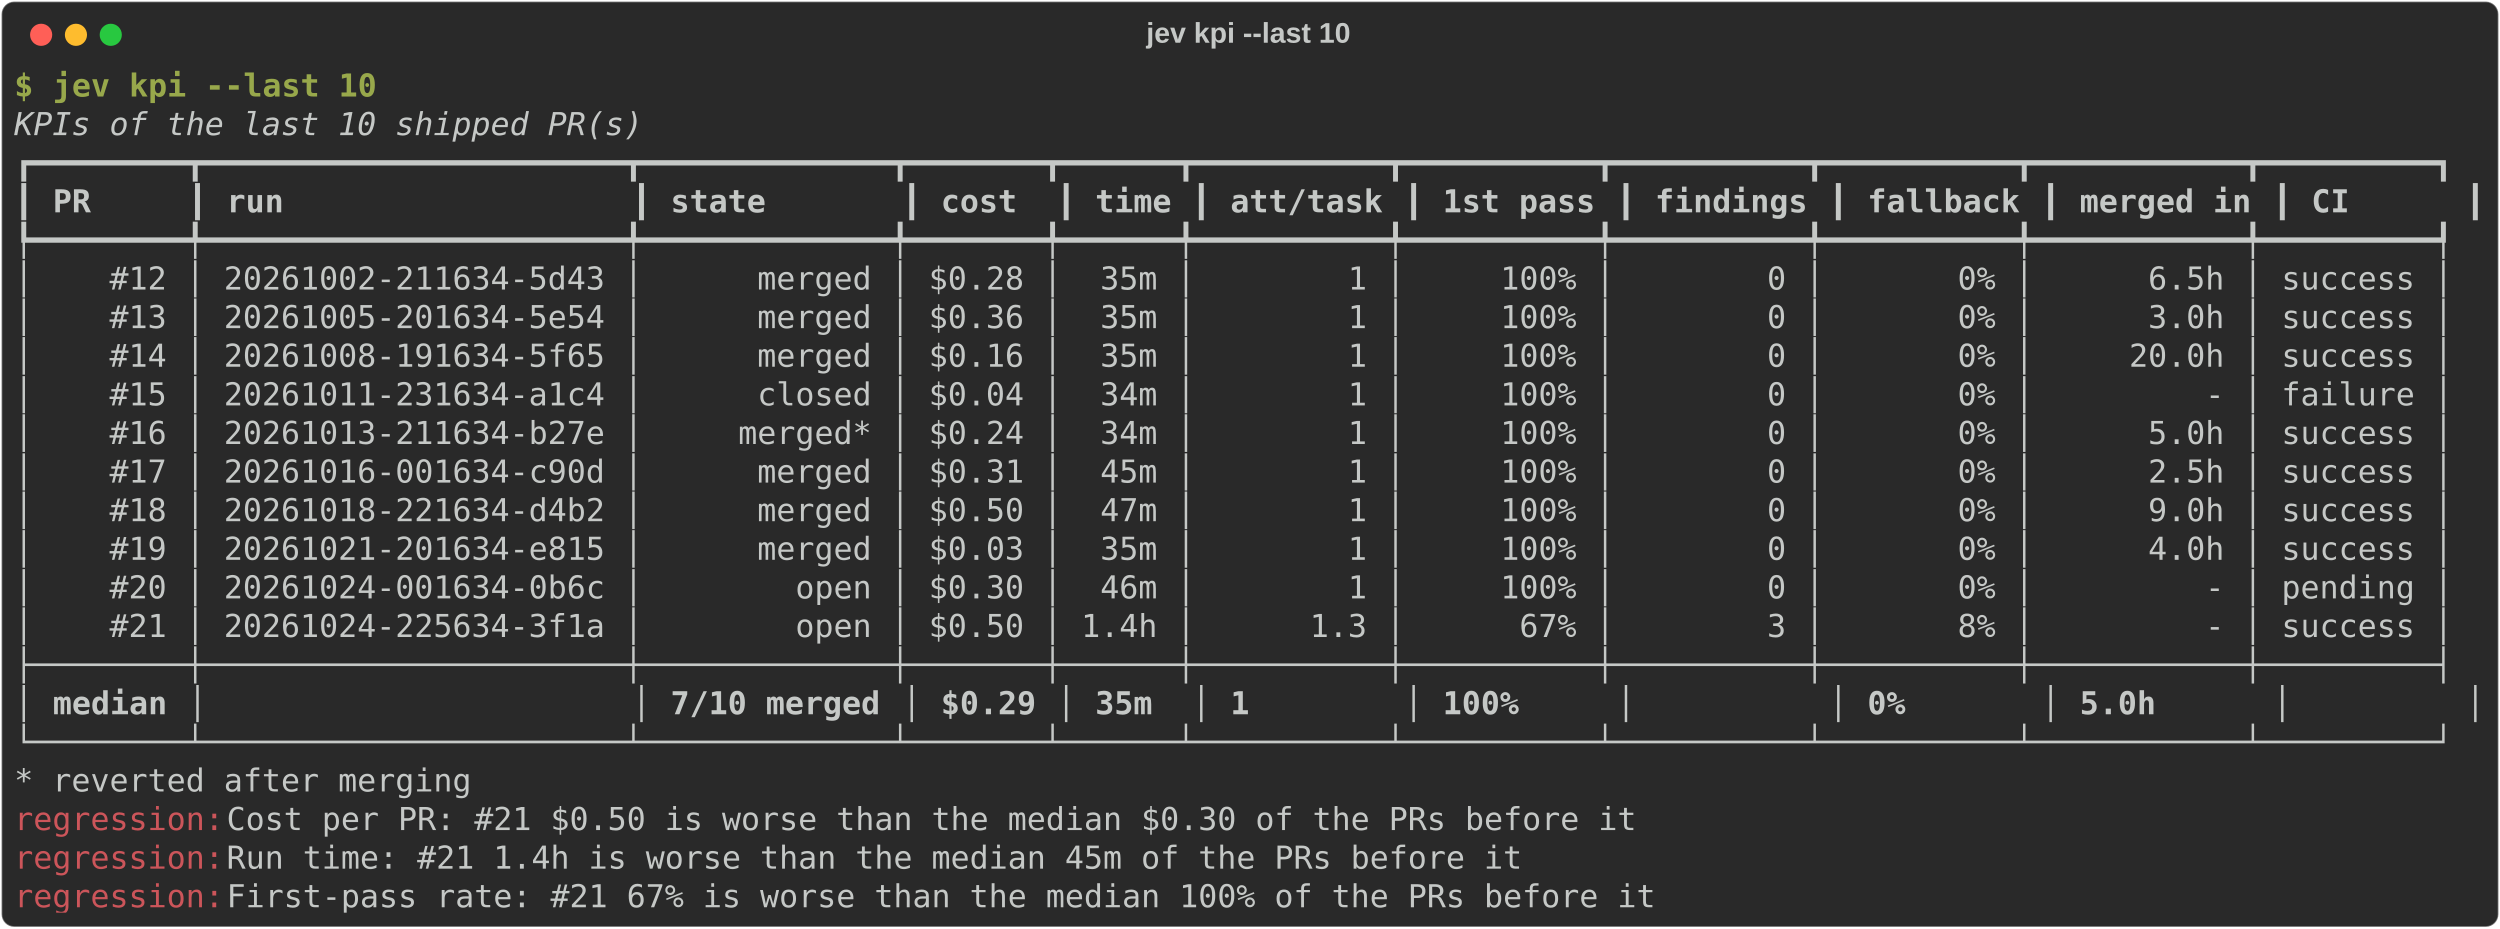
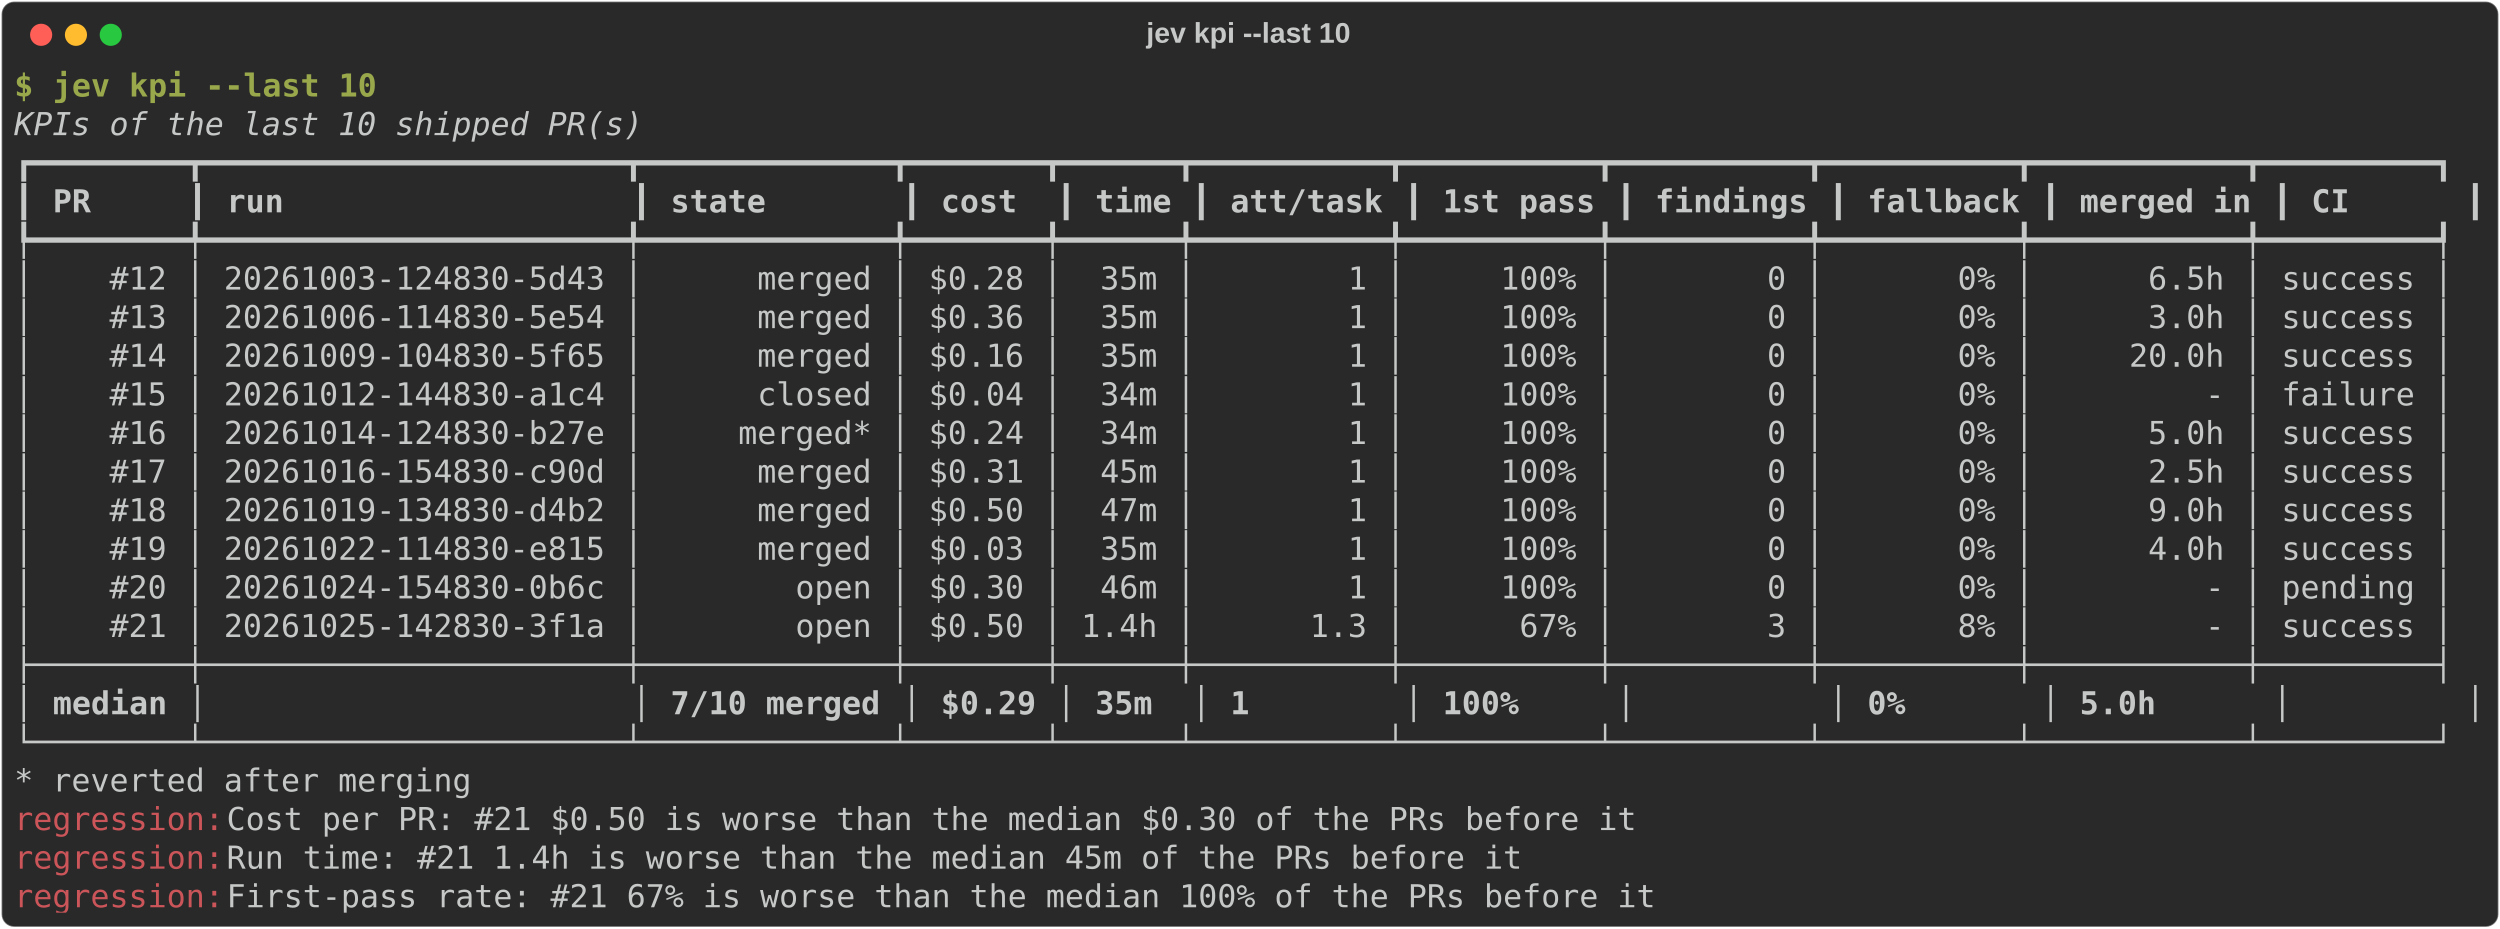
<svg xmlns="http://www.w3.org/2000/svg" class="rich-terminal" viewBox="0 0 1580 586.8">
  <style>

    @font-face {
        font-family: "Fira Code";
        src: local("FiraCode-Regular"),
                url("https://cdnjs.cloudflare.com/ajax/libs/firacode/6.2.0/woff2/FiraCode-Regular.woff2") format("woff2"),
                url("https://cdnjs.cloudflare.com/ajax/libs/firacode/6.2.0/woff/FiraCode-Regular.woff") format("woff");
        font-style: normal;
        font-weight: 400;
    }
    @font-face {
        font-family: "Fira Code";
        src: local("FiraCode-Bold"),
                url("https://cdnjs.cloudflare.com/ajax/libs/firacode/6.2.0/woff2/FiraCode-Bold.woff2") format("woff2"),
                url("https://cdnjs.cloudflare.com/ajax/libs/firacode/6.2.0/woff/FiraCode-Bold.woff") format("woff");
        font-style: bold;
        font-weight: 700;
    }

-     .terminal-3234812115-matrix {
+     .terminal-2445889763-matrix {
        font-family: Fira Code, monospace;
        font-size: 20px;
        line-height: 24.4px;
        font-variant-east-asian: full-width;
    }

-     .terminal-3234812115-title {
+     .terminal-2445889763-title {
        font-size: 18px;
        font-weight: bold;
        font-family: arial;
    }

-     .terminal-3234812115-r1 { fill: #98a84b;font-weight: bold }
- .terminal-3234812115-r2 { fill: #c5c8c6 }
- .terminal-3234812115-r3 { fill: #c5c8c6;font-style: italic; }
- .terminal-3234812115-r4 { fill: #c5c8c6;font-weight: bold }
- .terminal-3234812115-r5 { fill: #cc555a }
+     .terminal-2445889763-r1 { fill: #98a84b;font-weight: bold }
+ .terminal-2445889763-r2 { fill: #c5c8c6 }
+ .terminal-2445889763-r3 { fill: #c5c8c6;font-style: italic; }
+ .terminal-2445889763-r4 { fill: #c5c8c6;font-weight: bold }
+ .terminal-2445889763-r5 { fill: #cc555a }
    </style>
  <defs>
-     <clipPath id="terminal-3234812115-clip-terminal">
+     <clipPath id="terminal-2445889763-clip-terminal">
      <rect x="0" y="0" width="1560.6" height="535.8" />
    </clipPath>
-     <clipPath id="terminal-3234812115-line-0">
+     <clipPath id="terminal-2445889763-line-0">
      <rect x="0" y="1.5" width="1561.6" height="24.65" />
    </clipPath>
-     <clipPath id="terminal-3234812115-line-1">
+     <clipPath id="terminal-2445889763-line-1">
      <rect x="0" y="25.9" width="1561.6" height="24.65" />
    </clipPath>
-     <clipPath id="terminal-3234812115-line-2">
+     <clipPath id="terminal-2445889763-line-2">
      <rect x="0" y="50.3" width="1561.6" height="24.65" />
    </clipPath>
-     <clipPath id="terminal-3234812115-line-3">
+     <clipPath id="terminal-2445889763-line-3">
      <rect x="0" y="74.7" width="1561.6" height="24.65" />
    </clipPath>
-     <clipPath id="terminal-3234812115-line-4">
+     <clipPath id="terminal-2445889763-line-4">
      <rect x="0" y="99.1" width="1561.6" height="24.65" />
    </clipPath>
-     <clipPath id="terminal-3234812115-line-5">
+     <clipPath id="terminal-2445889763-line-5">
      <rect x="0" y="123.5" width="1561.6" height="24.65" />
    </clipPath>
-     <clipPath id="terminal-3234812115-line-6">
+     <clipPath id="terminal-2445889763-line-6">
      <rect x="0" y="147.9" width="1561.6" height="24.65" />
    </clipPath>
-     <clipPath id="terminal-3234812115-line-7">
+     <clipPath id="terminal-2445889763-line-7">
      <rect x="0" y="172.3" width="1561.6" height="24.65" />
    </clipPath>
-     <clipPath id="terminal-3234812115-line-8">
+     <clipPath id="terminal-2445889763-line-8">
      <rect x="0" y="196.7" width="1561.6" height="24.65" />
    </clipPath>
-     <clipPath id="terminal-3234812115-line-9">
+     <clipPath id="terminal-2445889763-line-9">
      <rect x="0" y="221.1" width="1561.6" height="24.65" />
    </clipPath>
-     <clipPath id="terminal-3234812115-line-10">
+     <clipPath id="terminal-2445889763-line-10">
      <rect x="0" y="245.5" width="1561.6" height="24.65" />
    </clipPath>
-     <clipPath id="terminal-3234812115-line-11">
+     <clipPath id="terminal-2445889763-line-11">
      <rect x="0" y="269.9" width="1561.6" height="24.65" />
    </clipPath>
-     <clipPath id="terminal-3234812115-line-12">
+     <clipPath id="terminal-2445889763-line-12">
      <rect x="0" y="294.3" width="1561.6" height="24.65" />
    </clipPath>
-     <clipPath id="terminal-3234812115-line-13">
+     <clipPath id="terminal-2445889763-line-13">
      <rect x="0" y="318.7" width="1561.6" height="24.65" />
    </clipPath>
-     <clipPath id="terminal-3234812115-line-14">
+     <clipPath id="terminal-2445889763-line-14">
      <rect x="0" y="343.1" width="1561.6" height="24.65" />
    </clipPath>
-     <clipPath id="terminal-3234812115-line-15">
+     <clipPath id="terminal-2445889763-line-15">
      <rect x="0" y="367.5" width="1561.6" height="24.65" />
    </clipPath>
-     <clipPath id="terminal-3234812115-line-16">
+     <clipPath id="terminal-2445889763-line-16">
      <rect x="0" y="391.9" width="1561.6" height="24.65" />
    </clipPath>
-     <clipPath id="terminal-3234812115-line-17">
+     <clipPath id="terminal-2445889763-line-17">
      <rect x="0" y="416.3" width="1561.6" height="24.65" />
    </clipPath>
-     <clipPath id="terminal-3234812115-line-18">
+     <clipPath id="terminal-2445889763-line-18">
      <rect x="0" y="440.7" width="1561.6" height="24.65" />
    </clipPath>
-     <clipPath id="terminal-3234812115-line-19">
+     <clipPath id="terminal-2445889763-line-19">
      <rect x="0" y="465.1" width="1561.6" height="24.65" />
    </clipPath>
-     <clipPath id="terminal-3234812115-line-20">
+     <clipPath id="terminal-2445889763-line-20">
      <rect x="0" y="489.5" width="1561.6" height="24.65" />
    </clipPath>
  </defs>
  <rect fill="#292929" stroke="rgba(255,255,255,0.35)" stroke-width="1" x="1" y="1" width="1578" height="584.8" rx="8" />
-   <text class="terminal-3234812115-title" fill="#c5c8c6" text-anchor="middle" x="789" y="27">jev kpi --last 10</text>
+   <text class="terminal-2445889763-title" fill="#c5c8c6" text-anchor="middle" x="789" y="27">jev kpi --last 10</text>
  <g transform="translate(26,22)">
    <circle cx="0" cy="0" r="7" fill="#ff5f57" />
    <circle cx="22" cy="0" r="7" fill="#febc2e" />
    <circle cx="44" cy="0" r="7" fill="#28c840" />
  </g>
-   <g transform="translate(9, 41)" clip-path="url(#terminal-3234812115-clip-terminal)">
-     <g class="terminal-3234812115-matrix">
-       <text class="terminal-3234812115-r1" x="0" y="20" textLength="24.4" clip-path="url(#terminal-3234812115-line-0)">$ </text>
-       <text class="terminal-3234812115-r1" x="24.4" y="20" textLength="207.4" clip-path="url(#terminal-3234812115-line-0)">jev kpi --last 10</text>
-       <text class="terminal-3234812115-r2" x="1561.6" y="20" textLength="12.2" clip-path="url(#terminal-3234812115-line-0)">
- </text>
-       <text class="terminal-3234812115-r3" x="0" y="44.4" textLength="1561.6" clip-path="url(#terminal-3234812115-line-1)">                                               KPIs of the last 10 shipped PR(s)                                                </text>
-       <text class="terminal-3234812115-r2" x="1561.6" y="44.4" textLength="12.2" clip-path="url(#terminal-3234812115-line-1)">
- </text>
-       <text class="terminal-3234812115-r2" x="0" y="68.8" textLength="1561.6" clip-path="url(#terminal-3234812115-line-2)">┏━━━━━━━━┳━━━━━━━━━━━━━━━━━━━━━━┳━━━━━━━━━━━━━┳━━━━━━━┳━━━━━━┳━━━━━━━━━━┳━━━━━━━━━━┳━━━━━━━━━━┳━━━━━━━━━━┳━━━━━━━━━━━┳━━━━━━━━━┓</text>
-       <text class="terminal-3234812115-r2" x="1561.6" y="68.8" textLength="12.2" clip-path="url(#terminal-3234812115-line-2)">
- </text>
-       <text class="terminal-3234812115-r2" x="0" y="93.2" textLength="12.2" clip-path="url(#terminal-3234812115-line-3)">┃</text>
-       <text class="terminal-3234812115-r4" x="24.4" y="93.2" textLength="73.2" clip-path="url(#terminal-3234812115-line-3)">    PR</text>
-       <text class="terminal-3234812115-r2" x="109.8" y="93.2" textLength="12.2" clip-path="url(#terminal-3234812115-line-3)">┃</text>
-       <text class="terminal-3234812115-r4" x="134.2" y="93.2" textLength="244" clip-path="url(#terminal-3234812115-line-3)">run                 </text>
-       <text class="terminal-3234812115-r2" x="390.4" y="93.2" textLength="12.2" clip-path="url(#terminal-3234812115-line-3)">┃</text>
-       <text class="terminal-3234812115-r4" x="414.8" y="93.2" textLength="134.2" clip-path="url(#terminal-3234812115-line-3)">      state</text>
-       <text class="terminal-3234812115-r2" x="561.2" y="93.2" textLength="12.2" clip-path="url(#terminal-3234812115-line-3)">┃</text>
-       <text class="terminal-3234812115-r4" x="585.6" y="93.2" textLength="61" clip-path="url(#terminal-3234812115-line-3)"> cost</text>
-       <text class="terminal-3234812115-r2" x="658.8" y="93.2" textLength="12.2" clip-path="url(#terminal-3234812115-line-3)">┃</text>
-       <text class="terminal-3234812115-r4" x="683.2" y="93.2" textLength="48.8" clip-path="url(#terminal-3234812115-line-3)">time</text>
-       <text class="terminal-3234812115-r2" x="744.2" y="93.2" textLength="12.2" clip-path="url(#terminal-3234812115-line-3)">┃</text>
-       <text class="terminal-3234812115-r4" x="768.6" y="93.2" textLength="97.6" clip-path="url(#terminal-3234812115-line-3)">att/task</text>
-       <text class="terminal-3234812115-r2" x="878.4" y="93.2" textLength="12.2" clip-path="url(#terminal-3234812115-line-3)">┃</text>
-       <text class="terminal-3234812115-r4" x="902.8" y="93.2" textLength="97.6" clip-path="url(#terminal-3234812115-line-3)">1st pass</text>
-       <text class="terminal-3234812115-r2" x="1012.6" y="93.2" textLength="12.2" clip-path="url(#terminal-3234812115-line-3)">┃</text>
-       <text class="terminal-3234812115-r4" x="1037" y="93.2" textLength="97.6" clip-path="url(#terminal-3234812115-line-3)">findings</text>
-       <text class="terminal-3234812115-r2" x="1146.8" y="93.2" textLength="12.2" clip-path="url(#terminal-3234812115-line-3)">┃</text>
-       <text class="terminal-3234812115-r4" x="1171.2" y="93.2" textLength="97.6" clip-path="url(#terminal-3234812115-line-3)">fallback</text>
-       <text class="terminal-3234812115-r2" x="1281" y="93.2" textLength="12.2" clip-path="url(#terminal-3234812115-line-3)">┃</text>
-       <text class="terminal-3234812115-r4" x="1305.4" y="93.2" textLength="109.8" clip-path="url(#terminal-3234812115-line-3)">merged in</text>
-       <text class="terminal-3234812115-r2" x="1427.4" y="93.2" textLength="12.2" clip-path="url(#terminal-3234812115-line-3)">┃</text>
-       <text class="terminal-3234812115-r4" x="1451.8" y="93.2" textLength="85.4" clip-path="url(#terminal-3234812115-line-3)">     CI</text>
-       <text class="terminal-3234812115-r2" x="1549.4" y="93.2" textLength="12.2" clip-path="url(#terminal-3234812115-line-3)">┃</text>
-       <text class="terminal-3234812115-r2" x="1561.6" y="93.2" textLength="12.2" clip-path="url(#terminal-3234812115-line-3)">
- </text>
-       <text class="terminal-3234812115-r2" x="0" y="117.6" textLength="1561.6" clip-path="url(#terminal-3234812115-line-4)">┡━━━━━━━━╇━━━━━━━━━━━━━━━━━━━━━━╇━━━━━━━━━━━━━╇━━━━━━━╇━━━━━━╇━━━━━━━━━━╇━━━━━━━━━━╇━━━━━━━━━━╇━━━━━━━━━━╇━━━━━━━━━━━╇━━━━━━━━━┩</text>
-       <text class="terminal-3234812115-r2" x="1561.6" y="117.6" textLength="12.2" clip-path="url(#terminal-3234812115-line-4)">
- </text>
-       <text class="terminal-3234812115-r2" x="0" y="142" textLength="1561.6" clip-path="url(#terminal-3234812115-line-5)">│    #12 │ 20261002-211634-5d43 │      merged │ $0.28 │  35m │        1 │     100% │        0 │       0% │      6.5h │ success │</text>
-       <text class="terminal-3234812115-r2" x="1561.6" y="142" textLength="12.2" clip-path="url(#terminal-3234812115-line-5)">
- </text>
-       <text class="terminal-3234812115-r2" x="0" y="166.4" textLength="1561.6" clip-path="url(#terminal-3234812115-line-6)">│    #13 │ 20261005-201634-5e54 │      merged │ $0.36 │  35m │        1 │     100% │        0 │       0% │      3.0h │ success │</text>
-       <text class="terminal-3234812115-r2" x="1561.6" y="166.4" textLength="12.2" clip-path="url(#terminal-3234812115-line-6)">
- </text>
-       <text class="terminal-3234812115-r2" x="0" y="190.8" textLength="1561.6" clip-path="url(#terminal-3234812115-line-7)">│    #14 │ 20261008-191634-5f65 │      merged │ $0.16 │  35m │        1 │     100% │        0 │       0% │     20.0h │ success │</text>
-       <text class="terminal-3234812115-r2" x="1561.6" y="190.8" textLength="12.2" clip-path="url(#terminal-3234812115-line-7)">
- </text>
-       <text class="terminal-3234812115-r2" x="0" y="215.2" textLength="1561.6" clip-path="url(#terminal-3234812115-line-8)">│    #15 │ 20261011-231634-a1c4 │      closed │ $0.04 │  34m │        1 │     100% │        0 │       0% │         - │ failure │</text>
-       <text class="terminal-3234812115-r2" x="1561.6" y="215.2" textLength="12.2" clip-path="url(#terminal-3234812115-line-8)">
- </text>
-       <text class="terminal-3234812115-r2" x="0" y="239.6" textLength="1561.6" clip-path="url(#terminal-3234812115-line-9)">│    #16 │ 20261013-211634-b27e │     merged* │ $0.24 │  34m │        1 │     100% │        0 │       0% │      5.0h │ success │</text>
-       <text class="terminal-3234812115-r2" x="1561.6" y="239.6" textLength="12.2" clip-path="url(#terminal-3234812115-line-9)">
- </text>
-       <text class="terminal-3234812115-r2" x="0" y="264" textLength="1561.6" clip-path="url(#terminal-3234812115-line-10)">│    #17 │ 20261016-001634-c90d │      merged │ $0.31 │  45m │        1 │     100% │        0 │       0% │      2.5h │ success │</text>
-       <text class="terminal-3234812115-r2" x="1561.6" y="264" textLength="12.2" clip-path="url(#terminal-3234812115-line-10)">
- </text>
-       <text class="terminal-3234812115-r2" x="0" y="288.4" textLength="1561.6" clip-path="url(#terminal-3234812115-line-11)">│    #18 │ 20261018-221634-d4b2 │      merged │ $0.50 │  47m │        1 │     100% │        0 │       0% │      9.0h │ success │</text>
-       <text class="terminal-3234812115-r2" x="1561.6" y="288.4" textLength="12.2" clip-path="url(#terminal-3234812115-line-11)">
- </text>
-       <text class="terminal-3234812115-r2" x="0" y="312.8" textLength="1561.6" clip-path="url(#terminal-3234812115-line-12)">│    #19 │ 20261021-201634-e815 │      merged │ $0.03 │  35m │        1 │     100% │        0 │       0% │      4.0h │ success │</text>
-       <text class="terminal-3234812115-r2" x="1561.6" y="312.8" textLength="12.2" clip-path="url(#terminal-3234812115-line-12)">
- </text>
-       <text class="terminal-3234812115-r2" x="0" y="337.2" textLength="1561.6" clip-path="url(#terminal-3234812115-line-13)">│    #20 │ 20261024-001634-0b6c │        open │ $0.30 │  46m │        1 │     100% │        0 │       0% │         - │ pending │</text>
-       <text class="terminal-3234812115-r2" x="1561.6" y="337.2" textLength="12.2" clip-path="url(#terminal-3234812115-line-13)">
- </text>
-       <text class="terminal-3234812115-r2" x="0" y="361.6" textLength="1561.6" clip-path="url(#terminal-3234812115-line-14)">│    #21 │ 20261024-225634-3f1a │        open │ $0.50 │ 1.4h │      1.3 │      67% │        3 │       8% │         - │ success │</text>
-       <text class="terminal-3234812115-r2" x="1561.6" y="361.6" textLength="12.2" clip-path="url(#terminal-3234812115-line-14)">
- </text>
-       <text class="terminal-3234812115-r2" x="0" y="386" textLength="1561.6" clip-path="url(#terminal-3234812115-line-15)">├────────┼──────────────────────┼─────────────┼───────┼──────┼──────────┼──────────┼──────────┼──────────┼───────────┼─────────┤</text>
-       <text class="terminal-3234812115-r2" x="1561.6" y="386" textLength="12.2" clip-path="url(#terminal-3234812115-line-15)">
- </text>
-       <text class="terminal-3234812115-r2" x="0" y="410.4" textLength="12.2" clip-path="url(#terminal-3234812115-line-16)">│</text>
-       <text class="terminal-3234812115-r4" x="24.4" y="410.4" textLength="73.2" clip-path="url(#terminal-3234812115-line-16)">median</text>
-       <text class="terminal-3234812115-r2" x="109.8" y="410.4" textLength="12.2" clip-path="url(#terminal-3234812115-line-16)">│</text>
-       <text class="terminal-3234812115-r2" x="390.4" y="410.4" textLength="12.2" clip-path="url(#terminal-3234812115-line-16)">│</text>
-       <text class="terminal-3234812115-r4" x="414.8" y="410.4" textLength="134.2" clip-path="url(#terminal-3234812115-line-16)">7/10 merged</text>
-       <text class="terminal-3234812115-r2" x="561.2" y="410.4" textLength="12.2" clip-path="url(#terminal-3234812115-line-16)">│</text>
-       <text class="terminal-3234812115-r4" x="585.6" y="410.4" textLength="61" clip-path="url(#terminal-3234812115-line-16)">$0.29</text>
-       <text class="terminal-3234812115-r2" x="658.8" y="410.4" textLength="12.2" clip-path="url(#terminal-3234812115-line-16)">│</text>
-       <text class="terminal-3234812115-r4" x="683.2" y="410.4" textLength="48.8" clip-path="url(#terminal-3234812115-line-16)"> 35m</text>
-       <text class="terminal-3234812115-r2" x="744.2" y="410.4" textLength="12.2" clip-path="url(#terminal-3234812115-line-16)">│</text>
-       <text class="terminal-3234812115-r4" x="768.6" y="410.4" textLength="97.6" clip-path="url(#terminal-3234812115-line-16)">       1</text>
-       <text class="terminal-3234812115-r2" x="878.4" y="410.4" textLength="12.2" clip-path="url(#terminal-3234812115-line-16)">│</text>
-       <text class="terminal-3234812115-r4" x="902.8" y="410.4" textLength="97.6" clip-path="url(#terminal-3234812115-line-16)">    100%</text>
-       <text class="terminal-3234812115-r2" x="1012.6" y="410.4" textLength="12.2" clip-path="url(#terminal-3234812115-line-16)">│</text>
-       <text class="terminal-3234812115-r2" x="1146.8" y="410.4" textLength="12.2" clip-path="url(#terminal-3234812115-line-16)">│</text>
-       <text class="terminal-3234812115-r4" x="1171.2" y="410.4" textLength="97.6" clip-path="url(#terminal-3234812115-line-16)">      0%</text>
-       <text class="terminal-3234812115-r2" x="1281" y="410.4" textLength="12.2" clip-path="url(#terminal-3234812115-line-16)">│</text>
-       <text class="terminal-3234812115-r4" x="1305.4" y="410.4" textLength="109.8" clip-path="url(#terminal-3234812115-line-16)">     5.0h</text>
-       <text class="terminal-3234812115-r2" x="1427.4" y="410.4" textLength="12.2" clip-path="url(#terminal-3234812115-line-16)">│</text>
-       <text class="terminal-3234812115-r2" x="1549.4" y="410.4" textLength="12.2" clip-path="url(#terminal-3234812115-line-16)">│</text>
-       <text class="terminal-3234812115-r2" x="1561.6" y="410.4" textLength="12.2" clip-path="url(#terminal-3234812115-line-16)">
- </text>
-       <text class="terminal-3234812115-r2" x="0" y="434.8" textLength="1561.6" clip-path="url(#terminal-3234812115-line-17)">└────────┴──────────────────────┴─────────────┴───────┴──────┴──────────┴──────────┴──────────┴──────────┴───────────┴─────────┘</text>
-       <text class="terminal-3234812115-r2" x="1561.6" y="434.8" textLength="12.2" clip-path="url(#terminal-3234812115-line-17)">
- </text>
-       <text class="terminal-3234812115-r2" x="0" y="459.2" textLength="292.8" clip-path="url(#terminal-3234812115-line-18)">* reverted after merging</text>
-       <text class="terminal-3234812115-r2" x="1561.6" y="459.2" textLength="12.2" clip-path="url(#terminal-3234812115-line-18)">
- </text>
-       <text class="terminal-3234812115-r5" x="0" y="483.6" textLength="134.2" clip-path="url(#terminal-3234812115-line-19)">regression:</text>
-       <text class="terminal-3234812115-r2" x="134.2" y="483.6" textLength="915" clip-path="url(#terminal-3234812115-line-19)"> Cost per PR: #21 $0.50 is worse than the median $0.30 of the PRs before it</text>
-       <text class="terminal-3234812115-r2" x="1561.6" y="483.6" textLength="12.2" clip-path="url(#terminal-3234812115-line-19)">
- </text>
-       <text class="terminal-3234812115-r5" x="0" y="508" textLength="134.2" clip-path="url(#terminal-3234812115-line-20)">regression:</text>
-       <text class="terminal-3234812115-r2" x="134.2" y="508" textLength="841.8" clip-path="url(#terminal-3234812115-line-20)"> Run time: #21 1.4h is worse than the median 45m of the PRs before it</text>
-       <text class="terminal-3234812115-r2" x="1561.6" y="508" textLength="12.2" clip-path="url(#terminal-3234812115-line-20)">
- </text>
-       <text class="terminal-3234812115-r5" x="0" y="532.4" textLength="134.2" clip-path="url(#terminal-3234812115-line-21)">regression:</text>
-       <text class="terminal-3234812115-r2" x="134.2" y="532.4" textLength="927.2" clip-path="url(#terminal-3234812115-line-21)"> First-pass rate: #21 67% is worse than the median 100% of the PRs before it</text>
-       <text class="terminal-3234812115-r2" x="1561.6" y="532.4" textLength="12.2" clip-path="url(#terminal-3234812115-line-21)">
+   <g transform="translate(9, 41)" clip-path="url(#terminal-2445889763-clip-terminal)">
+     <g class="terminal-2445889763-matrix">
+       <text class="terminal-2445889763-r1" x="0" y="20" textLength="24.4" clip-path="url(#terminal-2445889763-line-0)">$ </text>
+       <text class="terminal-2445889763-r1" x="24.4" y="20" textLength="207.4" clip-path="url(#terminal-2445889763-line-0)">jev kpi --last 10</text>
+       <text class="terminal-2445889763-r2" x="1561.6" y="20" textLength="12.2" clip-path="url(#terminal-2445889763-line-0)">
+ </text>
+       <text class="terminal-2445889763-r3" x="0" y="44.4" textLength="1561.6" clip-path="url(#terminal-2445889763-line-1)">                                               KPIs of the last 10 shipped PR(s)                                                </text>
+       <text class="terminal-2445889763-r2" x="1561.6" y="44.4" textLength="12.2" clip-path="url(#terminal-2445889763-line-1)">
+ </text>
+       <text class="terminal-2445889763-r2" x="0" y="68.8" textLength="1561.6" clip-path="url(#terminal-2445889763-line-2)">┏━━━━━━━━┳━━━━━━━━━━━━━━━━━━━━━━┳━━━━━━━━━━━━━┳━━━━━━━┳━━━━━━┳━━━━━━━━━━┳━━━━━━━━━━┳━━━━━━━━━━┳━━━━━━━━━━┳━━━━━━━━━━━┳━━━━━━━━━┓</text>
+       <text class="terminal-2445889763-r2" x="1561.6" y="68.8" textLength="12.2" clip-path="url(#terminal-2445889763-line-2)">
+ </text>
+       <text class="terminal-2445889763-r2" x="0" y="93.2" textLength="12.2" clip-path="url(#terminal-2445889763-line-3)">┃</text>
+       <text class="terminal-2445889763-r4" x="24.4" y="93.2" textLength="73.2" clip-path="url(#terminal-2445889763-line-3)">    PR</text>
+       <text class="terminal-2445889763-r2" x="109.8" y="93.2" textLength="12.2" clip-path="url(#terminal-2445889763-line-3)">┃</text>
+       <text class="terminal-2445889763-r4" x="134.2" y="93.2" textLength="244" clip-path="url(#terminal-2445889763-line-3)">run                 </text>
+       <text class="terminal-2445889763-r2" x="390.4" y="93.2" textLength="12.2" clip-path="url(#terminal-2445889763-line-3)">┃</text>
+       <text class="terminal-2445889763-r4" x="414.8" y="93.2" textLength="134.2" clip-path="url(#terminal-2445889763-line-3)">      state</text>
+       <text class="terminal-2445889763-r2" x="561.2" y="93.2" textLength="12.2" clip-path="url(#terminal-2445889763-line-3)">┃</text>
+       <text class="terminal-2445889763-r4" x="585.6" y="93.2" textLength="61" clip-path="url(#terminal-2445889763-line-3)"> cost</text>
+       <text class="terminal-2445889763-r2" x="658.8" y="93.2" textLength="12.2" clip-path="url(#terminal-2445889763-line-3)">┃</text>
+       <text class="terminal-2445889763-r4" x="683.2" y="93.2" textLength="48.8" clip-path="url(#terminal-2445889763-line-3)">time</text>
+       <text class="terminal-2445889763-r2" x="744.2" y="93.2" textLength="12.2" clip-path="url(#terminal-2445889763-line-3)">┃</text>
+       <text class="terminal-2445889763-r4" x="768.6" y="93.2" textLength="97.6" clip-path="url(#terminal-2445889763-line-3)">att/task</text>
+       <text class="terminal-2445889763-r2" x="878.4" y="93.2" textLength="12.2" clip-path="url(#terminal-2445889763-line-3)">┃</text>
+       <text class="terminal-2445889763-r4" x="902.8" y="93.2" textLength="97.6" clip-path="url(#terminal-2445889763-line-3)">1st pass</text>
+       <text class="terminal-2445889763-r2" x="1012.6" y="93.2" textLength="12.2" clip-path="url(#terminal-2445889763-line-3)">┃</text>
+       <text class="terminal-2445889763-r4" x="1037" y="93.2" textLength="97.6" clip-path="url(#terminal-2445889763-line-3)">findings</text>
+       <text class="terminal-2445889763-r2" x="1146.8" y="93.2" textLength="12.2" clip-path="url(#terminal-2445889763-line-3)">┃</text>
+       <text class="terminal-2445889763-r4" x="1171.2" y="93.2" textLength="97.6" clip-path="url(#terminal-2445889763-line-3)">fallback</text>
+       <text class="terminal-2445889763-r2" x="1281" y="93.2" textLength="12.2" clip-path="url(#terminal-2445889763-line-3)">┃</text>
+       <text class="terminal-2445889763-r4" x="1305.4" y="93.2" textLength="109.8" clip-path="url(#terminal-2445889763-line-3)">merged in</text>
+       <text class="terminal-2445889763-r2" x="1427.4" y="93.2" textLength="12.2" clip-path="url(#terminal-2445889763-line-3)">┃</text>
+       <text class="terminal-2445889763-r4" x="1451.8" y="93.2" textLength="85.4" clip-path="url(#terminal-2445889763-line-3)">     CI</text>
+       <text class="terminal-2445889763-r2" x="1549.4" y="93.2" textLength="12.2" clip-path="url(#terminal-2445889763-line-3)">┃</text>
+       <text class="terminal-2445889763-r2" x="1561.6" y="93.2" textLength="12.2" clip-path="url(#terminal-2445889763-line-3)">
+ </text>
+       <text class="terminal-2445889763-r2" x="0" y="117.6" textLength="1561.6" clip-path="url(#terminal-2445889763-line-4)">┡━━━━━━━━╇━━━━━━━━━━━━━━━━━━━━━━╇━━━━━━━━━━━━━╇━━━━━━━╇━━━━━━╇━━━━━━━━━━╇━━━━━━━━━━╇━━━━━━━━━━╇━━━━━━━━━━╇━━━━━━━━━━━╇━━━━━━━━━┩</text>
+       <text class="terminal-2445889763-r2" x="1561.6" y="117.6" textLength="12.2" clip-path="url(#terminal-2445889763-line-4)">
+ </text>
+       <text class="terminal-2445889763-r2" x="0" y="142" textLength="1561.6" clip-path="url(#terminal-2445889763-line-5)">│    #12 │ 20261003-124830-5d43 │      merged │ $0.28 │  35m │        1 │     100% │        0 │       0% │      6.5h │ success │</text>
+       <text class="terminal-2445889763-r2" x="1561.6" y="142" textLength="12.2" clip-path="url(#terminal-2445889763-line-5)">
+ </text>
+       <text class="terminal-2445889763-r2" x="0" y="166.4" textLength="1561.6" clip-path="url(#terminal-2445889763-line-6)">│    #13 │ 20261006-114830-5e54 │      merged │ $0.36 │  35m │        1 │     100% │        0 │       0% │      3.0h │ success │</text>
+       <text class="terminal-2445889763-r2" x="1561.6" y="166.4" textLength="12.2" clip-path="url(#terminal-2445889763-line-6)">
+ </text>
+       <text class="terminal-2445889763-r2" x="0" y="190.8" textLength="1561.6" clip-path="url(#terminal-2445889763-line-7)">│    #14 │ 20261009-104830-5f65 │      merged │ $0.16 │  35m │        1 │     100% │        0 │       0% │     20.0h │ success │</text>
+       <text class="terminal-2445889763-r2" x="1561.6" y="190.8" textLength="12.2" clip-path="url(#terminal-2445889763-line-7)">
+ </text>
+       <text class="terminal-2445889763-r2" x="0" y="215.2" textLength="1561.6" clip-path="url(#terminal-2445889763-line-8)">│    #15 │ 20261012-144830-a1c4 │      closed │ $0.04 │  34m │        1 │     100% │        0 │       0% │         - │ failure │</text>
+       <text class="terminal-2445889763-r2" x="1561.6" y="215.2" textLength="12.2" clip-path="url(#terminal-2445889763-line-8)">
+ </text>
+       <text class="terminal-2445889763-r2" x="0" y="239.6" textLength="1561.6" clip-path="url(#terminal-2445889763-line-9)">│    #16 │ 20261014-124830-b27e │     merged* │ $0.24 │  34m │        1 │     100% │        0 │       0% │      5.0h │ success │</text>
+       <text class="terminal-2445889763-r2" x="1561.6" y="239.6" textLength="12.2" clip-path="url(#terminal-2445889763-line-9)">
+ </text>
+       <text class="terminal-2445889763-r2" x="0" y="264" textLength="1561.6" clip-path="url(#terminal-2445889763-line-10)">│    #17 │ 20261016-154830-c90d │      merged │ $0.31 │  45m │        1 │     100% │        0 │       0% │      2.5h │ success │</text>
+       <text class="terminal-2445889763-r2" x="1561.6" y="264" textLength="12.2" clip-path="url(#terminal-2445889763-line-10)">
+ </text>
+       <text class="terminal-2445889763-r2" x="0" y="288.4" textLength="1561.6" clip-path="url(#terminal-2445889763-line-11)">│    #18 │ 20261019-134830-d4b2 │      merged │ $0.50 │  47m │        1 │     100% │        0 │       0% │      9.0h │ success │</text>
+       <text class="terminal-2445889763-r2" x="1561.6" y="288.4" textLength="12.2" clip-path="url(#terminal-2445889763-line-11)">
+ </text>
+       <text class="terminal-2445889763-r2" x="0" y="312.8" textLength="1561.6" clip-path="url(#terminal-2445889763-line-12)">│    #19 │ 20261022-114830-e815 │      merged │ $0.03 │  35m │        1 │     100% │        0 │       0% │      4.0h │ success │</text>
+       <text class="terminal-2445889763-r2" x="1561.6" y="312.8" textLength="12.2" clip-path="url(#terminal-2445889763-line-12)">
+ </text>
+       <text class="terminal-2445889763-r2" x="0" y="337.2" textLength="1561.6" clip-path="url(#terminal-2445889763-line-13)">│    #20 │ 20261024-154830-0b6c │        open │ $0.30 │  46m │        1 │     100% │        0 │       0% │         - │ pending │</text>
+       <text class="terminal-2445889763-r2" x="1561.6" y="337.2" textLength="12.2" clip-path="url(#terminal-2445889763-line-13)">
+ </text>
+       <text class="terminal-2445889763-r2" x="0" y="361.6" textLength="1561.6" clip-path="url(#terminal-2445889763-line-14)">│    #21 │ 20261025-142830-3f1a │        open │ $0.50 │ 1.4h │      1.3 │      67% │        3 │       8% │         - │ success │</text>
+       <text class="terminal-2445889763-r2" x="1561.6" y="361.6" textLength="12.2" clip-path="url(#terminal-2445889763-line-14)">
+ </text>
+       <text class="terminal-2445889763-r2" x="0" y="386" textLength="1561.6" clip-path="url(#terminal-2445889763-line-15)">├────────┼──────────────────────┼─────────────┼───────┼──────┼──────────┼──────────┼──────────┼──────────┼───────────┼─────────┤</text>
+       <text class="terminal-2445889763-r2" x="1561.6" y="386" textLength="12.2" clip-path="url(#terminal-2445889763-line-15)">
+ </text>
+       <text class="terminal-2445889763-r2" x="0" y="410.4" textLength="12.2" clip-path="url(#terminal-2445889763-line-16)">│</text>
+       <text class="terminal-2445889763-r4" x="24.4" y="410.4" textLength="73.2" clip-path="url(#terminal-2445889763-line-16)">median</text>
+       <text class="terminal-2445889763-r2" x="109.8" y="410.4" textLength="12.2" clip-path="url(#terminal-2445889763-line-16)">│</text>
+       <text class="terminal-2445889763-r2" x="390.4" y="410.4" textLength="12.2" clip-path="url(#terminal-2445889763-line-16)">│</text>
+       <text class="terminal-2445889763-r4" x="414.8" y="410.4" textLength="134.2" clip-path="url(#terminal-2445889763-line-16)">7/10 merged</text>
+       <text class="terminal-2445889763-r2" x="561.2" y="410.4" textLength="12.2" clip-path="url(#terminal-2445889763-line-16)">│</text>
+       <text class="terminal-2445889763-r4" x="585.6" y="410.4" textLength="61" clip-path="url(#terminal-2445889763-line-16)">$0.29</text>
+       <text class="terminal-2445889763-r2" x="658.8" y="410.4" textLength="12.2" clip-path="url(#terminal-2445889763-line-16)">│</text>
+       <text class="terminal-2445889763-r4" x="683.2" y="410.4" textLength="48.8" clip-path="url(#terminal-2445889763-line-16)"> 35m</text>
+       <text class="terminal-2445889763-r2" x="744.2" y="410.4" textLength="12.2" clip-path="url(#terminal-2445889763-line-16)">│</text>
+       <text class="terminal-2445889763-r4" x="768.6" y="410.4" textLength="97.6" clip-path="url(#terminal-2445889763-line-16)">       1</text>
+       <text class="terminal-2445889763-r2" x="878.4" y="410.4" textLength="12.2" clip-path="url(#terminal-2445889763-line-16)">│</text>
+       <text class="terminal-2445889763-r4" x="902.8" y="410.4" textLength="97.6" clip-path="url(#terminal-2445889763-line-16)">    100%</text>
+       <text class="terminal-2445889763-r2" x="1012.6" y="410.4" textLength="12.2" clip-path="url(#terminal-2445889763-line-16)">│</text>
+       <text class="terminal-2445889763-r2" x="1146.8" y="410.4" textLength="12.2" clip-path="url(#terminal-2445889763-line-16)">│</text>
+       <text class="terminal-2445889763-r4" x="1171.2" y="410.4" textLength="97.6" clip-path="url(#terminal-2445889763-line-16)">      0%</text>
+       <text class="terminal-2445889763-r2" x="1281" y="410.4" textLength="12.2" clip-path="url(#terminal-2445889763-line-16)">│</text>
+       <text class="terminal-2445889763-r4" x="1305.4" y="410.4" textLength="109.8" clip-path="url(#terminal-2445889763-line-16)">     5.0h</text>
+       <text class="terminal-2445889763-r2" x="1427.4" y="410.4" textLength="12.2" clip-path="url(#terminal-2445889763-line-16)">│</text>
+       <text class="terminal-2445889763-r2" x="1549.4" y="410.4" textLength="12.2" clip-path="url(#terminal-2445889763-line-16)">│</text>
+       <text class="terminal-2445889763-r2" x="1561.6" y="410.4" textLength="12.2" clip-path="url(#terminal-2445889763-line-16)">
+ </text>
+       <text class="terminal-2445889763-r2" x="0" y="434.8" textLength="1561.6" clip-path="url(#terminal-2445889763-line-17)">└────────┴──────────────────────┴─────────────┴───────┴──────┴──────────┴──────────┴──────────┴──────────┴───────────┴─────────┘</text>
+       <text class="terminal-2445889763-r2" x="1561.6" y="434.8" textLength="12.2" clip-path="url(#terminal-2445889763-line-17)">
+ </text>
+       <text class="terminal-2445889763-r2" x="0" y="459.2" textLength="292.8" clip-path="url(#terminal-2445889763-line-18)">* reverted after merging</text>
+       <text class="terminal-2445889763-r2" x="1561.6" y="459.2" textLength="12.2" clip-path="url(#terminal-2445889763-line-18)">
+ </text>
+       <text class="terminal-2445889763-r5" x="0" y="483.6" textLength="134.2" clip-path="url(#terminal-2445889763-line-19)">regression:</text>
+       <text class="terminal-2445889763-r2" x="134.2" y="483.6" textLength="915" clip-path="url(#terminal-2445889763-line-19)"> Cost per PR: #21 $0.50 is worse than the median $0.30 of the PRs before it</text>
+       <text class="terminal-2445889763-r2" x="1561.6" y="483.6" textLength="12.2" clip-path="url(#terminal-2445889763-line-19)">
+ </text>
+       <text class="terminal-2445889763-r5" x="0" y="508" textLength="134.2" clip-path="url(#terminal-2445889763-line-20)">regression:</text>
+       <text class="terminal-2445889763-r2" x="134.2" y="508" textLength="841.8" clip-path="url(#terminal-2445889763-line-20)"> Run time: #21 1.4h is worse than the median 45m of the PRs before it</text>
+       <text class="terminal-2445889763-r2" x="1561.6" y="508" textLength="12.2" clip-path="url(#terminal-2445889763-line-20)">
+ </text>
+       <text class="terminal-2445889763-r5" x="0" y="532.4" textLength="134.2" clip-path="url(#terminal-2445889763-line-21)">regression:</text>
+       <text class="terminal-2445889763-r2" x="134.2" y="532.4" textLength="927.2" clip-path="url(#terminal-2445889763-line-21)"> First-pass rate: #21 67% is worse than the median 100% of the PRs before it</text>
+       <text class="terminal-2445889763-r2" x="1561.6" y="532.4" textLength="12.2" clip-path="url(#terminal-2445889763-line-21)">
</text>
    </g>
  </g>
</svg>
